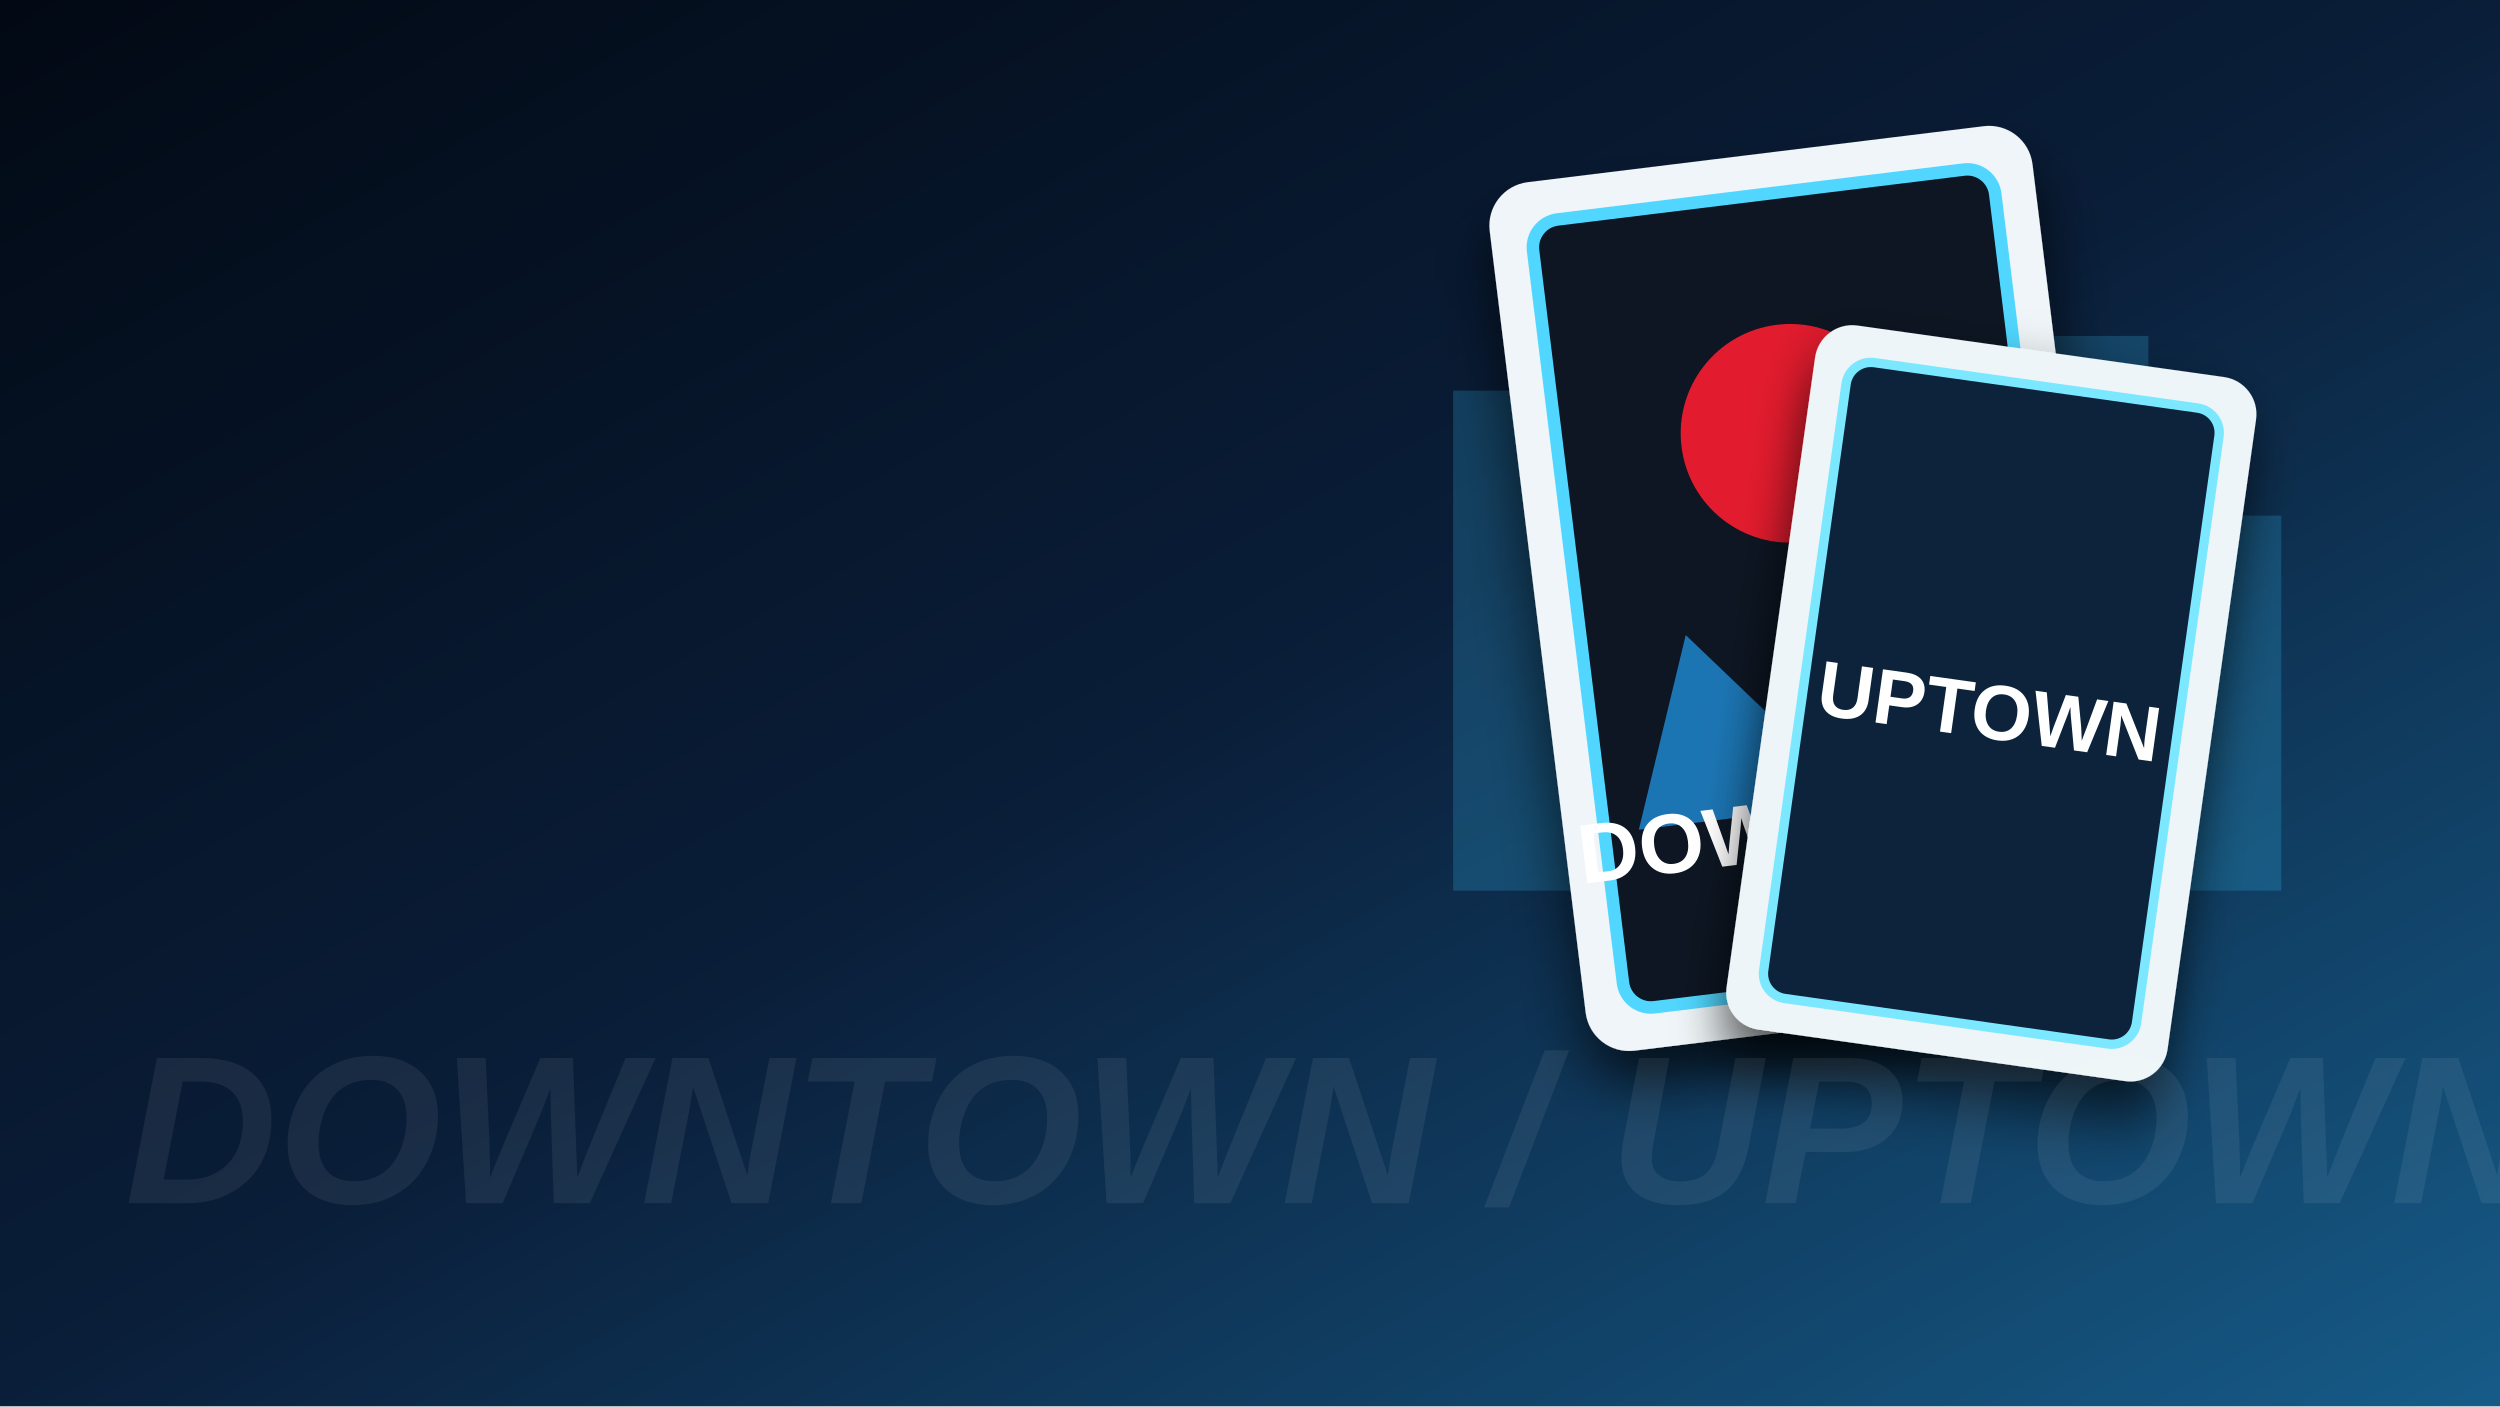
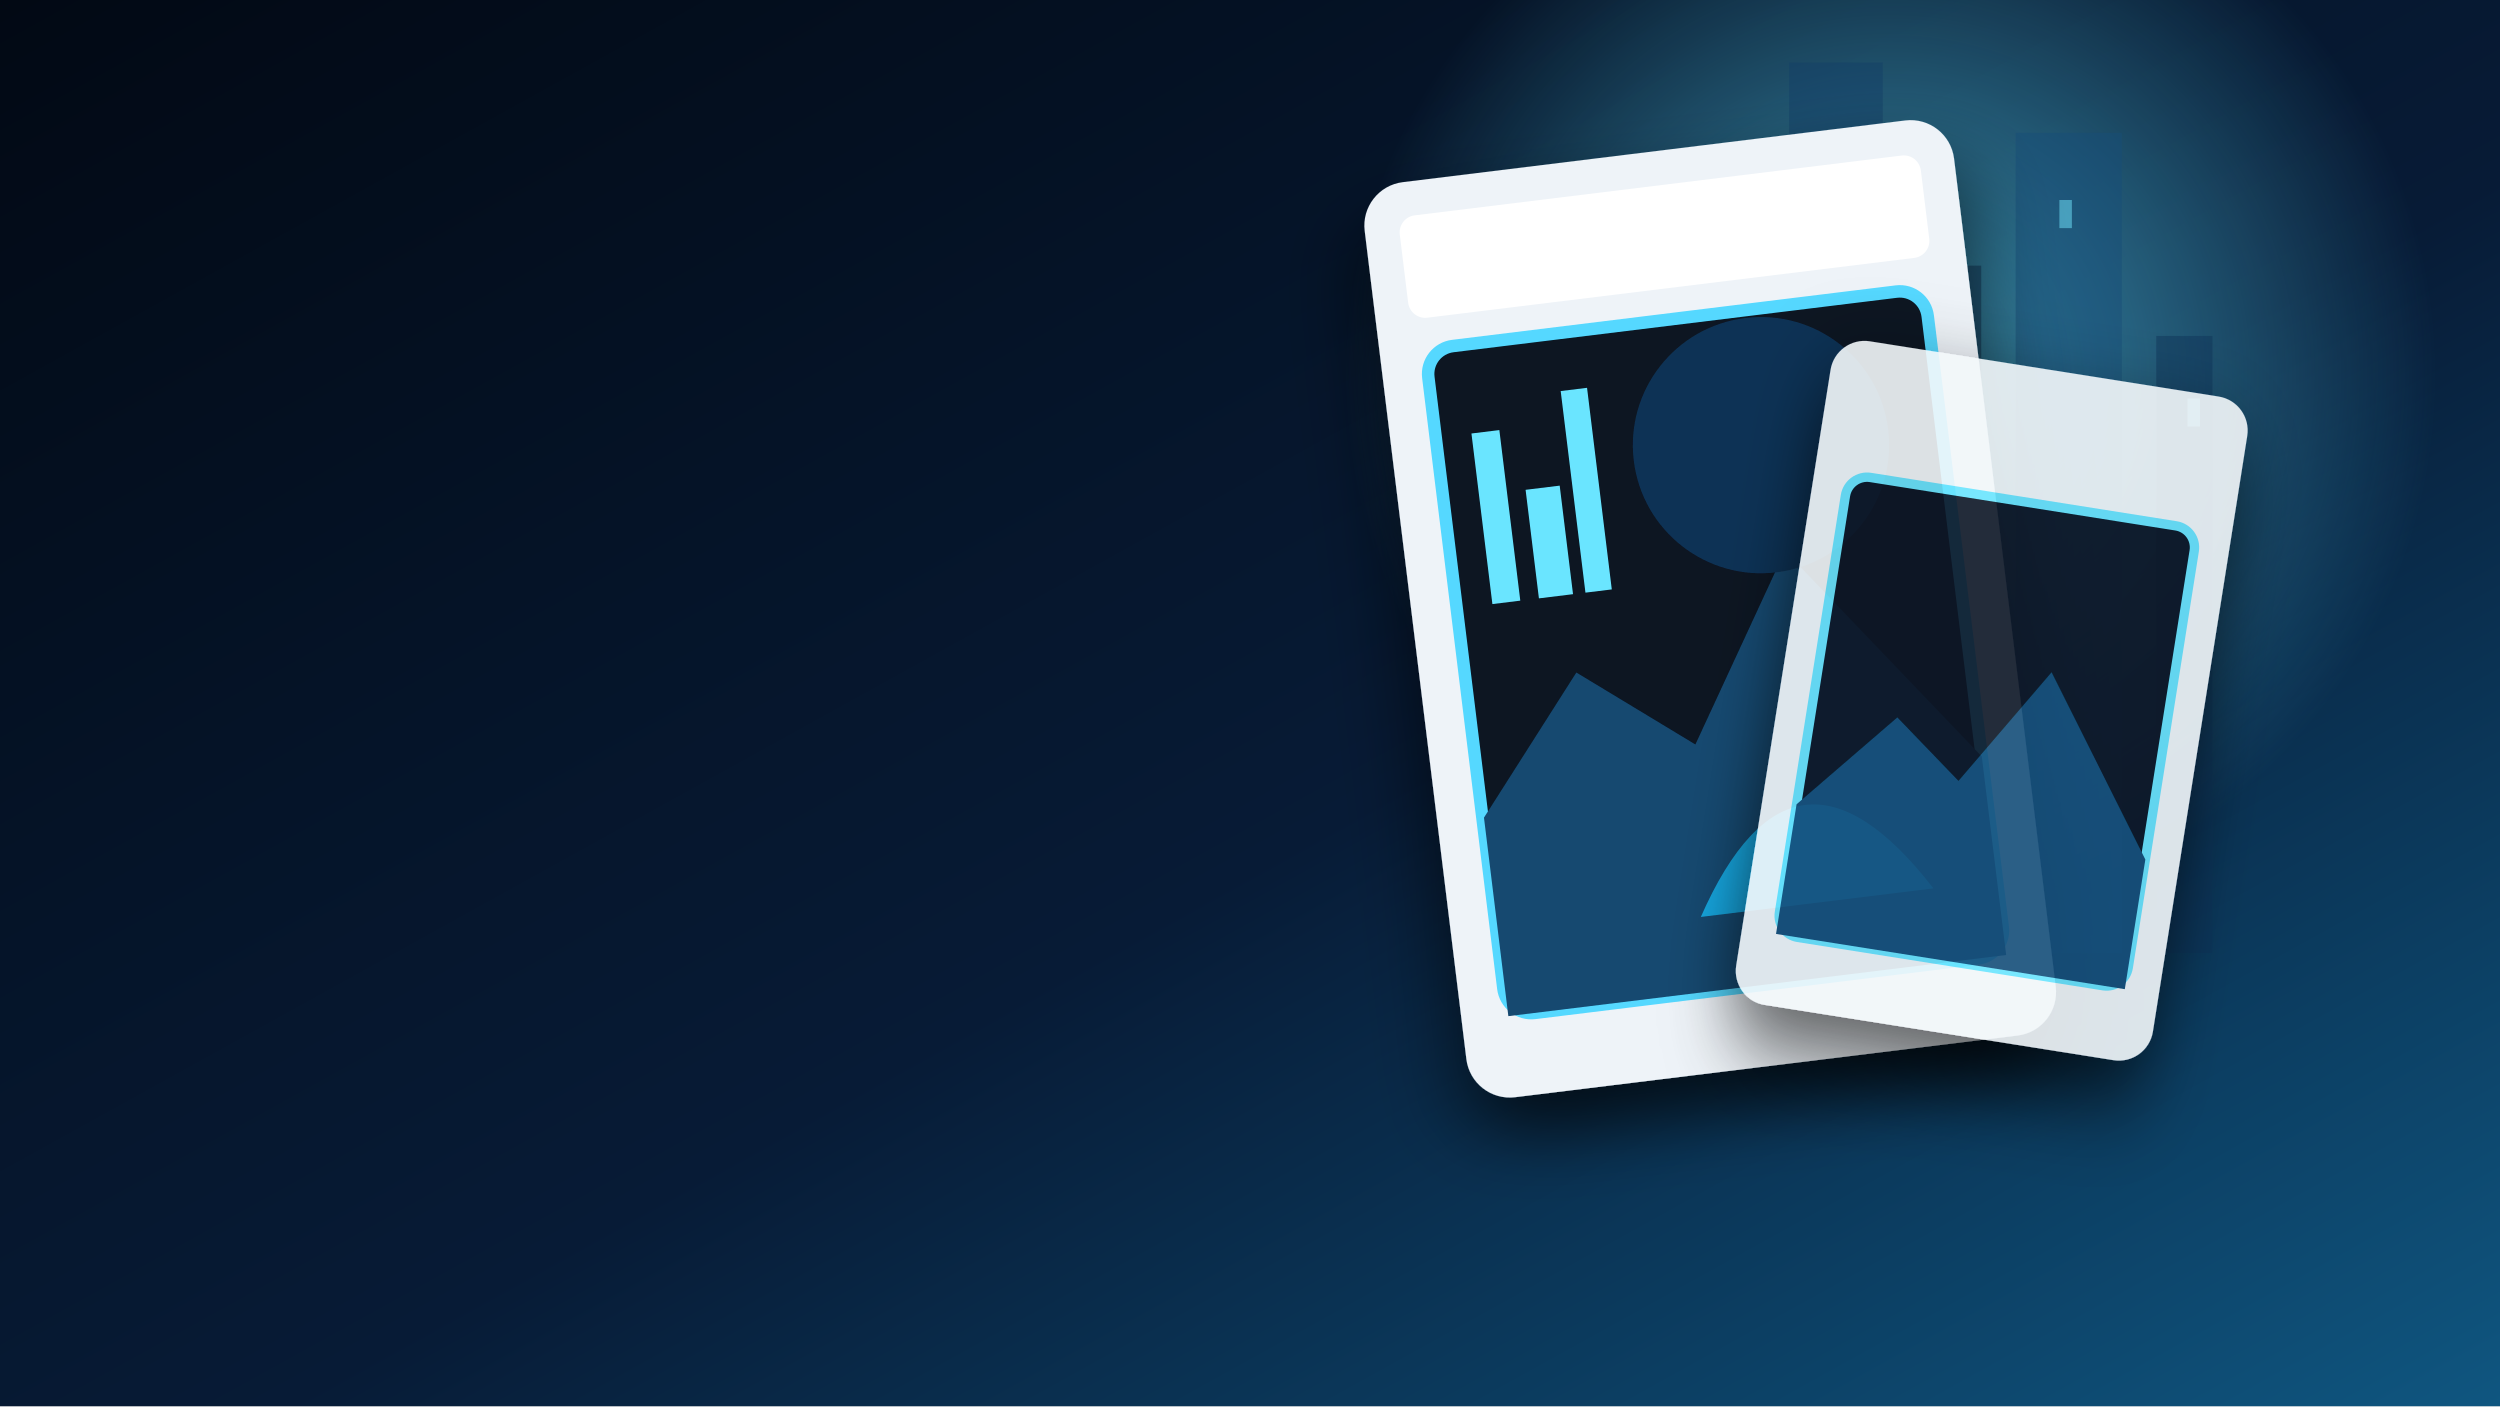
<svg xmlns="http://www.w3.org/2000/svg" viewBox="0 0 1600 900">
  <defs>
-     <linearGradient id="b" x2="1" y2="1">
+     <linearGradient id="bg" x1="0" y1="0" x2="1" y2="1">
      <stop stop-color="#020914" />
-       <stop offset=".5" stop-color="#0a1e39" />
-       <stop offset="1" stop-color="#165b88" />
+       <stop offset=".56" stop-color="#071b36" />
+       <stop offset="1" stop-color="#0f5680" />
    </linearGradient>
-     <filter id="s">
-       <feDropShadow dx="0" dy="22" stdDeviation="18" flood-opacity=".68" />
+     <radialGradient id="g">
+       <stop stop-color="#5bdcff" stop-opacity=".66" />
+       <stop offset="1" stop-color="#5bdcff" stop-opacity="0" />
+     </radialGradient>
+     <filter id="ds">
+       <feDropShadow dx="0" dy="25" stdDeviation="25" flood-opacity=".7" />
    </filter>
  </defs>
-   <rect width="1600" height="900" fill="url(#b)" />
-   <g fill="#35bdf7" opacity=".22">
-     <rect x="930" y="250" width="90" height="320" />
-     <rect x="1035" y="180" width="110" height="390" />
-     <rect x="1160" y="300" width="80" height="270" />
-     <rect x="1255" y="215" width="120" height="355" />
-     <rect x="1390" y="330" width="70" height="240" />
+   <rect width="1600" height="900" fill="url(#bg)" />
+   <circle cx="1210" cy="240" r="350" fill="url(#g)" />
+   <g opacity=".46">
+     <rect x="1080" y="100" width="45" height="510" fill="#0b2f54" />
+     <rect x="1145" y="40" width="60" height="570" fill="#123e66" />
+     <rect x="1226" y="170" width="42" height="440" fill="#0a2748" />
+     <rect x="1290" y="85" width="68" height="525" fill="#164d77" />
+     <rect x="1380" y="215" width="36" height="395" fill="#0e3357" />
  </g>
-   <g filter="url(#s)" transform="translate(950 120) rotate(-7)">
-     <rect width="350" height="560" rx="28" fill="#eff5f8" />
-     <rect x="26" y="26" width="298" height="508" rx="18" fill="#081421" stroke="#51d7ff" stroke-width="8" />
-     <path d="M48 420l45-120 45 55 40-150 58 96 36-61 32 180z" fill="#1b74b3" />
-     <circle cx="175" cy="180" r="70" fill="#e21b2d" />
-     <text x="175" y="450" text-anchor="middle" font-family="Arial" font-size="54" font-weight="900" fill="#fff">DOWNTOWN</text>
+   <g opacity=".5" fill="#72e7ff">
+     <rect x="1090" y="140" width="8" height="18" />
+     <rect x="1170" y="90" width="8" height="18" />
+     <rect x="1318" y="128" width="8" height="18" />
+     <rect x="1400" y="255" width="8" height="18" />
  </g>
-   <g filter="url(#s)" transform="translate(1165 205) rotate(8)">
-     <rect width="285" height="455" rx="24" fill="#eef5f8" />
-     <rect x="22" y="22" width="241" height="411" rx="16" fill="#0b233a" stroke="#7ce8ff" stroke-width="6" />
-     <text x="142" y="250" text-anchor="middle" font-family="Arial" font-size="50" font-weight="900" fill="#fff">UPTOWN</text>
+   <g filter="url(#ds)" transform="translate(870 120) rotate(-7)">
+     <rect width="380" height="590" rx="28" fill="#eef3f8" />
+     <rect x="22" y="22" width="336" height="66" rx="11" fill="#fff" />
+     <rect x="29" y="108" width="322" height="430" rx="18" fill="#071522" stroke="#54d8ff" stroke-width="8" />
+     <path d="M30 410L100 325l70 55 72-116 109 146v128H30z" fill="#16486f" />
+     <circle cx="235" cy="195" r="82" fill="#0f3355" />
+     <path d="M160 490q75-126 150 0" fill="#16a6df" />
+     <g fill="#6be5ff">
+       <rect x="52" y="165" width="18" height="110" />
+       <rect x="82" y="205" width="22" height="70" />
+       <rect x="112" y="145" width="17" height="130" />
+     </g>
  </g>
-   <text x="80" y="770" font-family="Arial" font-size="135" font-weight="900" font-style="italic" fill="#fff" opacity=".07">DOWNTOWN / UPTOWN</text>
+   <g filter="url(#ds)" opacity=".9" transform="translate(1175 215) rotate(9)">
+     <rect width="270" height="430" rx="22" fill="#f3f7fa" />
+     <rect x="22" y="86" width="226" height="298" rx="14" fill="#071827" stroke="#6ce5ff" stroke-width="6" />
+     <path d="M22 300l55-65 45 34 48-78 78 109v84H22z" fill="#14507a" />
+   </g>
</svg>
